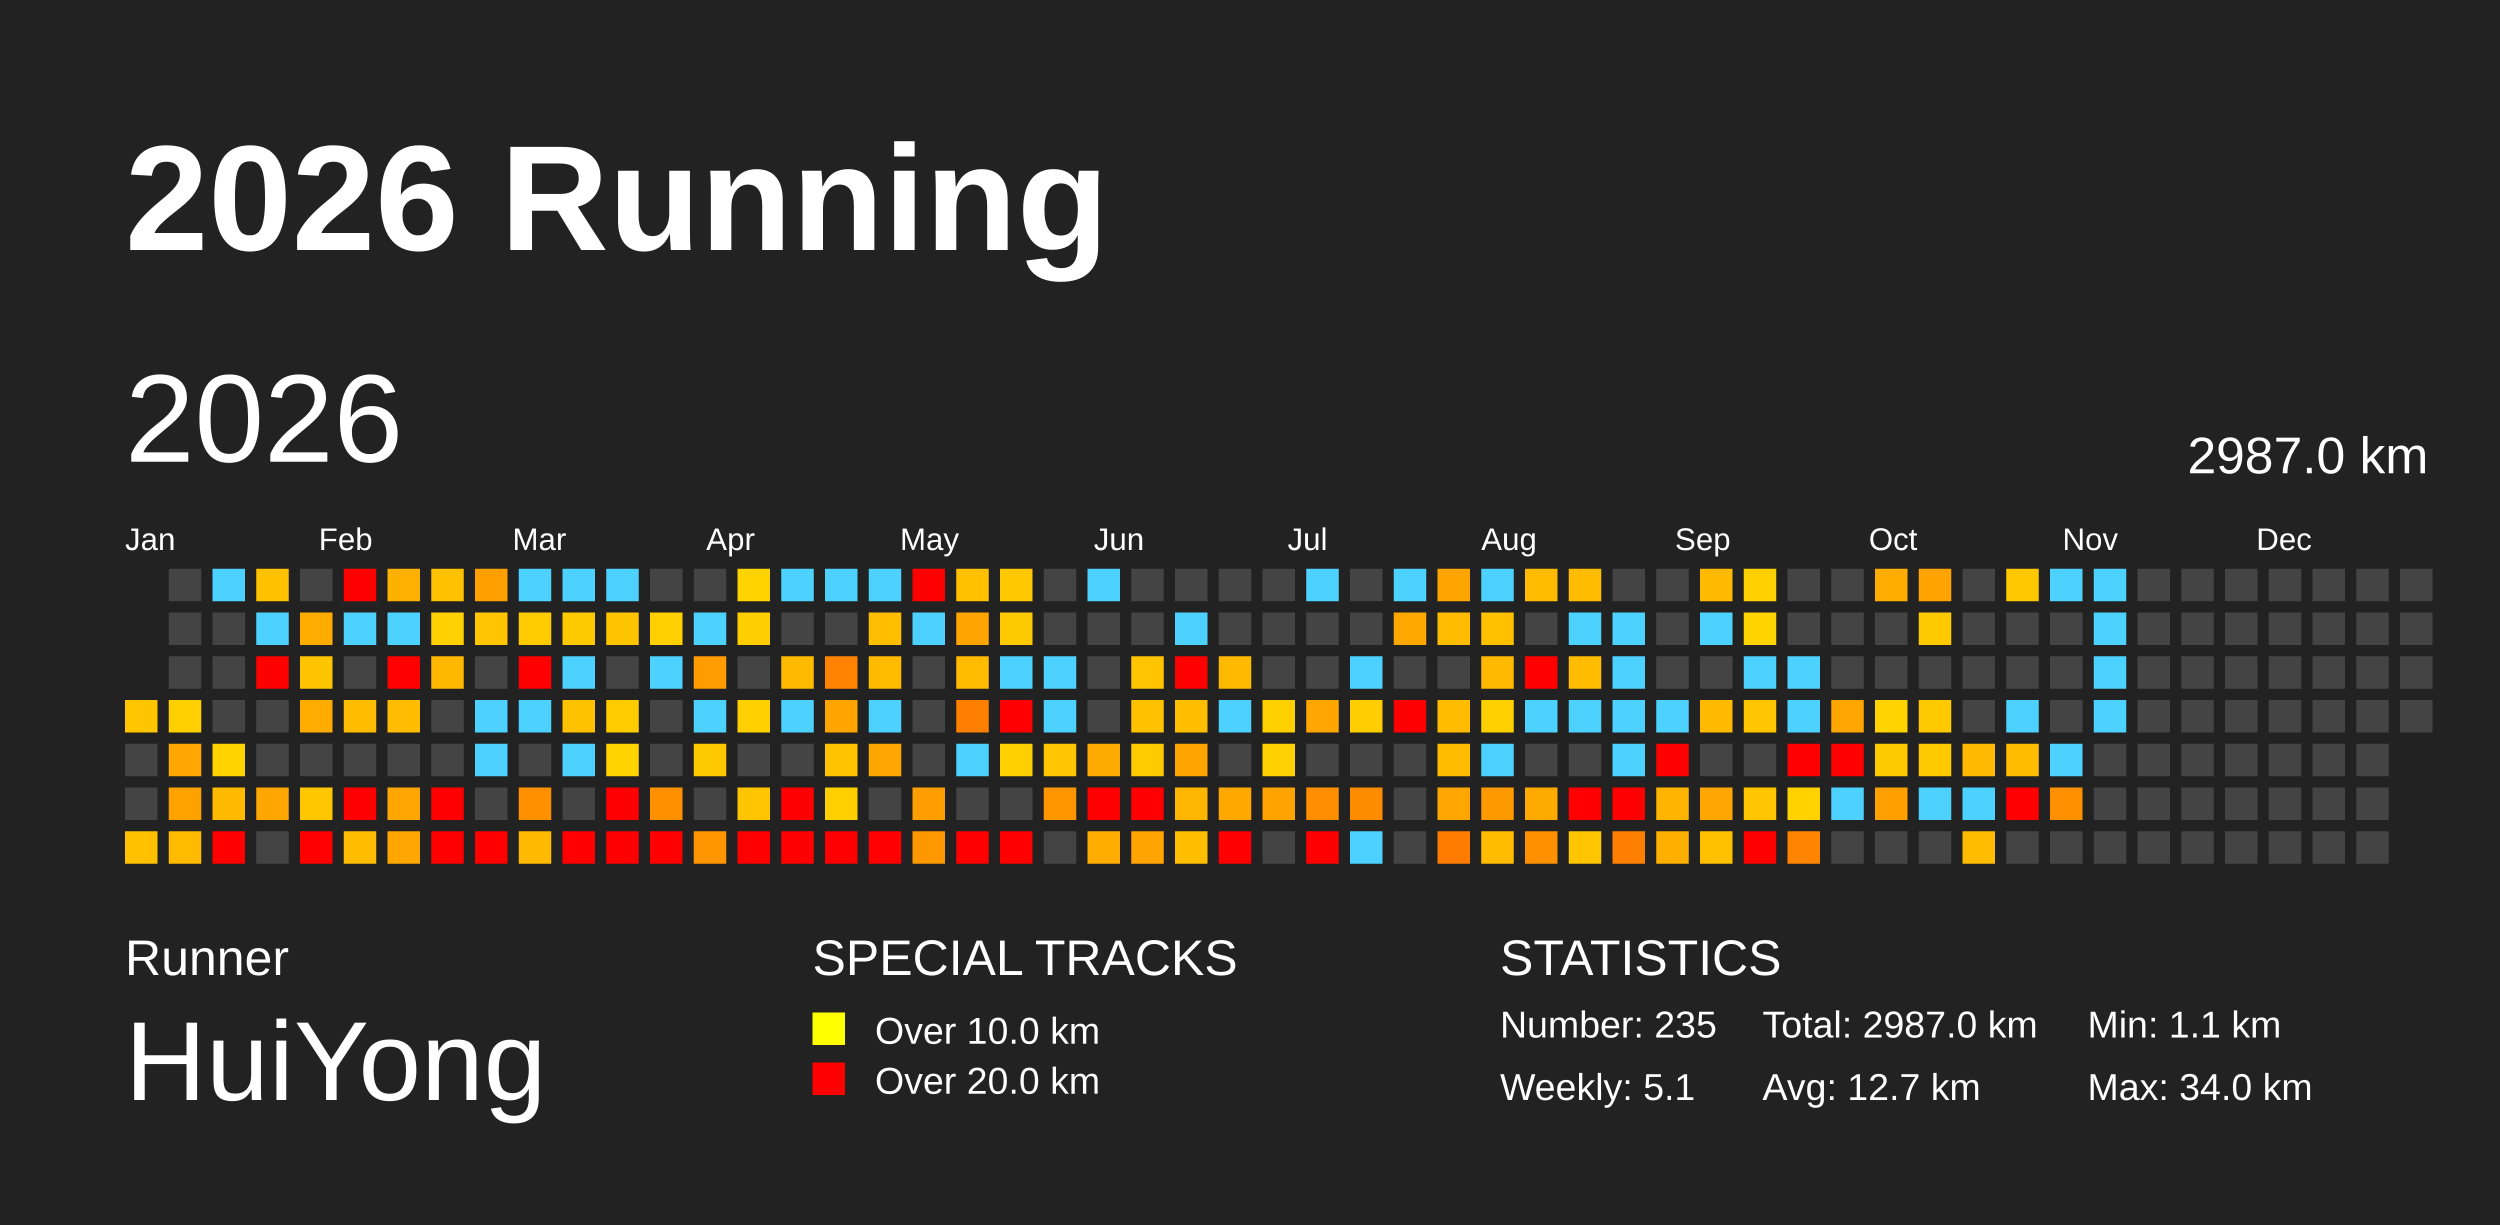
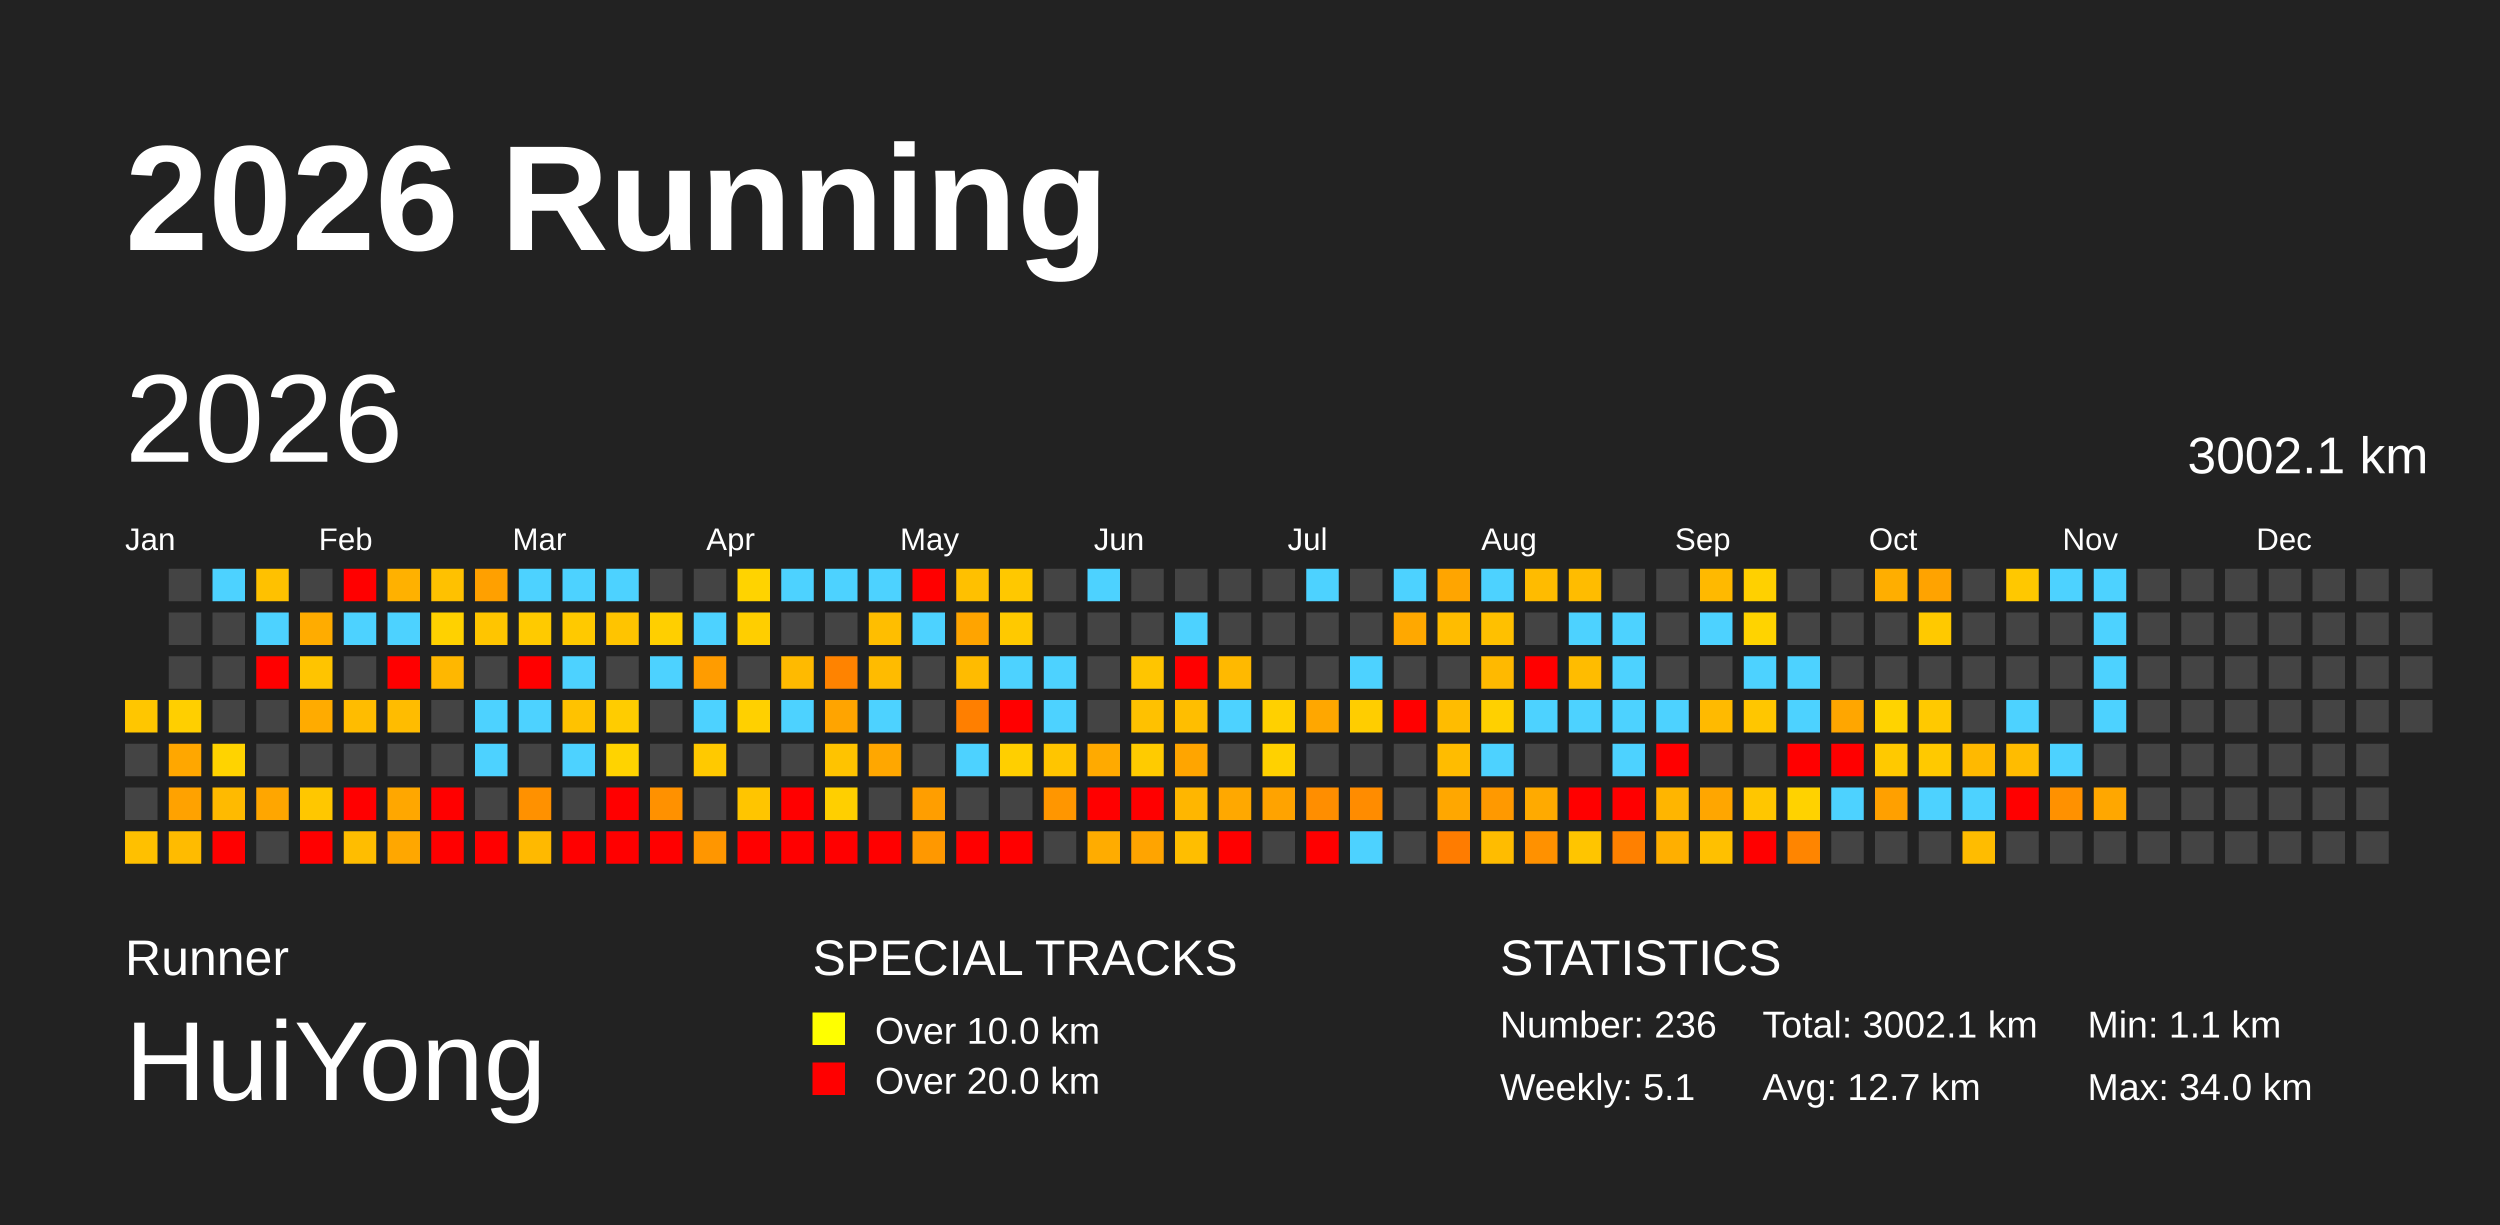
<svg xmlns="http://www.w3.org/2000/svg" baseProfile="full" height="98mm" version="1.1" viewBox="0,0,200,98" width="200mm">
  <defs />
  <rect fill="#222222" height="98" width="200" x="0" y="0" />
  <text fill="#FFFFFF" style="font-size:12px; font-family:Arial; font-weight:bold;" x="10" y="20">2026 Running</text>
  <text fill="#FFFFFF" style="font-size:4px; font-family:Arial" x="10" y="78">Runner</text>
  <text fill="#FFFFFF" style="font-size:9px; font-family:Arial" x="10" y="88">HuiYong</text>
  <text fill="#FFFFFF" style="font-size:4px; font-family:Arial" x="65" y="78">SPECIAL TRACKS</text>
  <rect fill="yellow" height="2.6" width="2.6" x="65" y="81" />
  <text fill="#FFFFFF" style="font-size:3px; font-family:Arial" x="70" y="83.5">Over 10.0 km</text>
  <rect fill="red" height="2.6" width="2.6" x="65" y="85" />
  <text fill="#FFFFFF" style="font-size:3px; font-family:Arial" x="70" y="87.5">Over 20.0 km</text>
  <text fill="#FFFFFF" style="font-size:4px; font-family:Arial" x="120" y="78">STATISTICS</text>
-   <text fill="#FFFFFF" style="font-size:3px; font-family:Arial" x="120" y="83">Number: 235</text>
+   <text fill="#FFFFFF" style="font-size:3px; font-family:Arial" x="120" y="83">Number: 236</text>
  <text fill="#FFFFFF" style="font-size:3px; font-family:Arial" x="120" y="88">Weekly: 5.1</text>
-   <text fill="#FFFFFF" style="font-size:3px; font-family:Arial" x="141" y="83">Total: 2987.0 km</text>
+   <text fill="#FFFFFF" style="font-size:3px; font-family:Arial" x="141" y="83">Total: 3002.1 km</text>
  <text fill="#FFFFFF" style="font-size:3px; font-family:Arial" x="141" y="88">Avg: 12.7 km</text>
  <text fill="#FFFFFF" style="font-size:3px; font-family:Arial" x="167" y="83">Min: 1.1 km</text>
  <text fill="#FFFFFF" style="font-size:3px; font-family:Arial" x="167" y="88">Max: 34.0 km</text>
  <text dominant-baseline="hanging" fill="#FFFFFF" style="font-size:10.0px; font-family:Arial;" x="10" y="30">2026</text>
-   <text dominant-baseline="hanging" fill="#FFFFFF" style="font-size:4.125px; font-family:Arial;" x="175" y="35">2987.0 km</text>
+   <text dominant-baseline="hanging" fill="#FFFFFF" style="font-size:4.125px; font-family:Arial;" x="175" y="35">3002.1 km</text>
  <text fill="#FFFFFF" style="font-size:2.5px; font-family:Arial" x="10.0" y="44">Jan</text>
  <text fill="#FFFFFF" style="font-size:2.5px; font-family:Arial" x="25.5" y="44">Feb</text>
  <text fill="#FFFFFF" style="font-size:2.5px; font-family:Arial" x="41.0" y="44">Mar</text>
  <text fill="#FFFFFF" style="font-size:2.5px; font-family:Arial" x="56.5" y="44">Apr</text>
  <text fill="#FFFFFF" style="font-size:2.5px; font-family:Arial" x="72.0" y="44">May</text>
  <text fill="#FFFFFF" style="font-size:2.5px; font-family:Arial" x="87.5" y="44">Jun</text>
  <text fill="#FFFFFF" style="font-size:2.5px; font-family:Arial" x="103.0" y="44">Jul</text>
  <text fill="#FFFFFF" style="font-size:2.5px; font-family:Arial" x="118.5" y="44">Aug</text>
  <text fill="#FFFFFF" style="font-size:2.5px; font-family:Arial" x="134.0" y="44">Sep</text>
  <text fill="#FFFFFF" style="font-size:2.5px; font-family:Arial" x="149.5" y="44">Oct</text>
  <text fill="#FFFFFF" style="font-size:2.5px; font-family:Arial" x="165.0" y="44">Nov</text>
  <text fill="#FFFFFF" style="font-size:2.5px; font-family:Arial" x="180.5" y="44">Dec</text>
  <rect fill="#ffc600" height="2.6" width="2.6" x="10.0" y="56.0" />
  <rect fill="#444444" height="2.6" width="2.6" x="10.0" y="59.5" />
  <rect fill="#444444" height="2.6" width="2.6" x="10.0" y="63.0" />
  <rect fill="#ffc000" height="2.6" width="2.6" x="10.0" y="66.5" />
  <rect fill="#444444" height="2.6" width="2.6" x="13.5" y="45.5" />
  <rect fill="#444444" height="2.6" width="2.6" x="13.5" y="49.0" />
  <rect fill="#444444" height="2.6" width="2.6" x="13.5" y="52.5" />
  <rect fill="#ffcf00" height="2.6" width="2.6" x="13.5" y="56.0" />
  <rect fill="#ffa700" height="2.6" width="2.6" x="13.5" y="59.5" />
  <rect fill="#ffa200" height="2.6" width="2.6" x="13.5" y="63.0" />
  <rect fill="#ffbb00" height="2.6" width="2.6" x="13.5" y="66.5" />
  <rect fill="#4dd2ff" height="2.6" width="2.6" x="17.0" y="45.5" />
  <rect fill="#444444" height="2.6" width="2.6" x="17.0" y="49.0" />
  <rect fill="#444444" height="2.6" width="2.6" x="17.0" y="52.5" />
  <rect fill="#444444" height="2.6" width="2.6" x="17.0" y="56.0" />
  <rect fill="#ffd300" height="2.6" width="2.6" x="17.0" y="59.5" />
  <rect fill="#ffba00" height="2.6" width="2.6" x="17.0" y="63.0" />
  <rect fill="red" height="2.6" width="2.6" x="17.0" y="66.5" />
  <rect fill="#ffc100" height="2.6" width="2.6" x="20.5" y="45.5" />
  <rect fill="#4dd2ff" height="2.6" width="2.6" x="20.5" y="49.0" />
  <rect fill="red" height="2.6" width="2.6" x="20.5" y="52.5" />
  <rect fill="#444444" height="2.6" width="2.6" x="20.5" y="56.0" />
  <rect fill="#444444" height="2.6" width="2.6" x="20.5" y="59.5" />
  <rect fill="#ffa600" height="2.6" width="2.6" x="20.5" y="63.0" />
  <rect fill="#444444" height="2.6" width="2.6" x="20.5" y="66.5" />
  <rect fill="#444444" height="2.6" width="2.6" x="24.0" y="45.5" />
  <rect fill="#ffac00" height="2.6" width="2.6" x="24.0" y="49.0" />
  <rect fill="#ffc400" height="2.6" width="2.6" x="24.0" y="52.5" />
  <rect fill="#ffab00" height="2.6" width="2.6" x="24.0" y="56.0" />
  <rect fill="#444444" height="2.6" width="2.6" x="24.0" y="59.5" />
  <rect fill="#ffc700" height="2.6" width="2.6" x="24.0" y="63.0" />
  <rect fill="red" height="2.6" width="2.6" x="24.0" y="66.5" />
  <rect fill="red" height="2.6" width="2.6" x="27.5" y="45.5" />
  <rect fill="#4dd2ff" height="2.6" width="2.6" x="27.5" y="49.0" />
  <rect fill="#444444" height="2.6" width="2.6" x="27.5" y="52.5" />
  <rect fill="#ffbc00" height="2.6" width="2.6" x="27.5" y="56.0" />
  <rect fill="#444444" height="2.6" width="2.6" x="27.5" y="59.5" />
  <rect fill="red" height="2.6" width="2.6" x="27.5" y="63.0" />
  <rect fill="#ffbd00" height="2.6" width="2.6" x="27.5" y="66.5" />
  <rect fill="#ffb100" height="2.6" width="2.6" x="31.0" y="45.5" />
  <rect fill="#4dd2ff" height="2.6" width="2.6" x="31.0" y="49.0" />
  <rect fill="red" height="2.6" width="2.6" x="31.0" y="52.5" />
  <rect fill="#ffbc00" height="2.6" width="2.6" x="31.0" y="56.0" />
  <rect fill="#444444" height="2.6" width="2.6" x="31.0" y="59.5" />
  <rect fill="#ffa700" height="2.6" width="2.6" x="31.0" y="63.0" />
  <rect fill="#ffa700" height="2.6" width="2.6" x="31.0" y="66.5" />
  <rect fill="#ffc100" height="2.6" width="2.6" x="34.5" y="45.5" />
  <rect fill="#ffd100" height="2.6" width="2.6" x="34.5" y="49.0" />
  <rect fill="#ffb700" height="2.6" width="2.6" x="34.5" y="52.5" />
  <rect fill="#444444" height="2.6" width="2.6" x="34.5" y="56.0" />
  <rect fill="#444444" height="2.6" width="2.6" x="34.5" y="59.5" />
  <rect fill="red" height="2.6" width="2.6" x="34.5" y="63.0" />
  <rect fill="red" height="2.6" width="2.6" x="34.5" y="66.5" />
  <rect fill="#ffa000" height="2.6" width="2.6" x="38.0" y="45.5" />
  <rect fill="#ffc500" height="2.6" width="2.6" x="38.0" y="49.0" />
  <rect fill="#444444" height="2.6" width="2.6" x="38.0" y="52.5" />
  <rect fill="#4dd2ff" height="2.6" width="2.6" x="38.0" y="56.0" />
  <rect fill="#4dd2ff" height="2.6" width="2.6" x="38.0" y="59.5" />
  <rect fill="#444444" height="2.6" width="2.6" x="38.0" y="63.0" />
  <rect fill="red" height="2.6" width="2.6" x="38.0" y="66.5" />
  <rect fill="#4dd2ff" height="2.6" width="2.6" x="41.5" y="45.5" />
  <rect fill="#ffca00" height="2.6" width="2.6" x="41.5" y="49.0" />
  <rect fill="red" height="2.6" width="2.6" x="41.5" y="52.5" />
  <rect fill="#4dd2ff" height="2.6" width="2.6" x="41.5" y="56.0" />
  <rect fill="#444444" height="2.6" width="2.6" x="41.5" y="59.5" />
  <rect fill="#ff9100" height="2.6" width="2.6" x="41.5" y="63.0" />
  <rect fill="#ffb900" height="2.6" width="2.6" x="41.5" y="66.5" />
  <rect fill="#4dd2ff" height="2.6" width="2.6" x="45.0" y="45.5" />
  <rect fill="#ffc900" height="2.6" width="2.6" x="45.0" y="49.0" />
  <rect fill="#4dd2ff" height="2.6" width="2.6" x="45.0" y="52.5" />
  <rect fill="#ffc200" height="2.6" width="2.6" x="45.0" y="56.0" />
  <rect fill="#4dd2ff" height="2.6" width="2.6" x="45.0" y="59.5" />
  <rect fill="#444444" height="2.6" width="2.6" x="45.0" y="63.0" />
  <rect fill="red" height="2.6" width="2.6" x="45.0" y="66.5" />
  <rect fill="#4dd2ff" height="2.6" width="2.6" x="48.5" y="45.5" />
  <rect fill="#ffc400" height="2.6" width="2.6" x="48.5" y="49.0" />
  <rect fill="#444444" height="2.6" width="2.6" x="48.5" y="52.5" />
  <rect fill="#ffcc00" height="2.6" width="2.6" x="48.5" y="56.0" />
  <rect fill="#ffd300" height="2.6" width="2.6" x="48.5" y="59.5" />
  <rect fill="red" height="2.6" width="2.6" x="48.5" y="63.0" />
  <rect fill="red" height="2.6" width="2.6" x="48.5" y="66.5" />
  <rect fill="#444444" height="2.6" width="2.6" x="52.0" y="45.5" />
  <rect fill="#ffcf00" height="2.6" width="2.6" x="52.0" y="49.0" />
  <rect fill="#4dd2ff" height="2.6" width="2.6" x="52.0" y="52.5" />
  <rect fill="#444444" height="2.6" width="2.6" x="52.0" y="56.0" />
  <rect fill="#444444" height="2.6" width="2.6" x="52.0" y="59.5" />
  <rect fill="#ff9100" height="2.6" width="2.6" x="52.0" y="63.0" />
  <rect fill="red" height="2.6" width="2.6" x="52.0" y="66.5" />
  <rect fill="#444444" height="2.6" width="2.6" x="55.5" y="45.5" />
  <rect fill="#4dd2ff" height="2.6" width="2.6" x="55.5" y="49.0" />
  <rect fill="#ff9c00" height="2.6" width="2.6" x="55.5" y="52.5" />
  <rect fill="#4dd2ff" height="2.6" width="2.6" x="55.5" y="56.0" />
  <rect fill="#ffc900" height="2.6" width="2.6" x="55.5" y="59.5" />
  <rect fill="#444444" height="2.6" width="2.6" x="55.5" y="63.0" />
  <rect fill="#ff9600" height="2.6" width="2.6" x="55.5" y="66.5" />
  <rect fill="#ffd300" height="2.6" width="2.6" x="59.0" y="45.5" />
  <rect fill="#ffce00" height="2.6" width="2.6" x="59.0" y="49.0" />
  <rect fill="#444444" height="2.6" width="2.6" x="59.0" y="52.5" />
  <rect fill="#ffd000" height="2.6" width="2.6" x="59.0" y="56.0" />
  <rect fill="#444444" height="2.6" width="2.6" x="59.0" y="59.5" />
  <rect fill="#ffc500" height="2.6" width="2.6" x="59.0" y="63.0" />
  <rect fill="red" height="2.6" width="2.6" x="59.0" y="66.5" />
  <rect fill="#4dd2ff" height="2.6" width="2.6" x="62.5" y="45.5" />
  <rect fill="#444444" height="2.6" width="2.6" x="62.5" y="49.0" />
  <rect fill="#ffba00" height="2.6" width="2.6" x="62.5" y="52.5" />
  <rect fill="#4dd2ff" height="2.6" width="2.6" x="62.5" y="56.0" />
  <rect fill="#444444" height="2.6" width="2.6" x="62.5" y="59.5" />
  <rect fill="red" height="2.6" width="2.6" x="62.5" y="63.0" />
  <rect fill="red" height="2.6" width="2.6" x="62.5" y="66.5" />
  <rect fill="#4dd2ff" height="2.6" width="2.6" x="66.0" y="45.5" />
  <rect fill="#444444" height="2.6" width="2.6" x="66.0" y="49.0" />
  <rect fill="#ff8300" height="2.6" width="2.6" x="66.0" y="52.5" />
  <rect fill="#ffa400" height="2.6" width="2.6" x="66.0" y="56.0" />
  <rect fill="#ffc300" height="2.6" width="2.6" x="66.0" y="59.5" />
  <rect fill="#ffcf00" height="2.6" width="2.6" x="66.0" y="63.0" />
  <rect fill="red" height="2.6" width="2.6" x="66.0" y="66.5" />
  <rect fill="#4dd2ff" height="2.6" width="2.6" x="69.5" y="45.5" />
  <rect fill="#ffbe00" height="2.6" width="2.6" x="69.5" y="49.0" />
  <rect fill="#ffbb00" height="2.6" width="2.6" x="69.5" y="52.5" />
  <rect fill="#4dd2ff" height="2.6" width="2.6" x="69.5" y="56.0" />
  <rect fill="#ffa700" height="2.6" width="2.6" x="69.5" y="59.5" />
  <rect fill="#444444" height="2.6" width="2.6" x="69.5" y="63.0" />
  <rect fill="red" height="2.6" width="2.6" x="69.5" y="66.5" />
  <rect fill="red" height="2.6" width="2.6" x="73.0" y="45.5" />
  <rect fill="#4dd2ff" height="2.6" width="2.6" x="73.0" y="49.0" />
  <rect fill="#444444" height="2.6" width="2.6" x="73.0" y="52.5" />
  <rect fill="#444444" height="2.6" width="2.6" x="73.0" y="56.0" />
  <rect fill="#444444" height="2.6" width="2.6" x="73.0" y="59.5" />
  <rect fill="#ff9e00" height="2.6" width="2.6" x="73.0" y="63.0" />
  <rect fill="#ff9800" height="2.6" width="2.6" x="73.0" y="66.5" />
  <rect fill="#ffc000" height="2.6" width="2.6" x="76.5" y="45.5" />
  <rect fill="#ffa400" height="2.6" width="2.6" x="76.5" y="49.0" />
  <rect fill="#ffbb00" height="2.6" width="2.6" x="76.5" y="52.5" />
  <rect fill="#ff7f00" height="2.6" width="2.6" x="76.5" y="56.0" />
  <rect fill="#4dd2ff" height="2.6" width="2.6" x="76.5" y="59.5" />
  <rect fill="#444444" height="2.6" width="2.6" x="76.5" y="63.0" />
  <rect fill="red" height="2.6" width="2.6" x="76.5" y="66.5" />
  <rect fill="#ffc800" height="2.6" width="2.6" x="80.0" y="45.5" />
  <rect fill="#ffc900" height="2.6" width="2.6" x="80.0" y="49.0" />
  <rect fill="#4dd2ff" height="2.6" width="2.6" x="80.0" y="52.5" />
  <rect fill="red" height="2.6" width="2.6" x="80.0" y="56.0" />
  <rect fill="#ffcf00" height="2.6" width="2.6" x="80.0" y="59.5" />
  <rect fill="#444444" height="2.6" width="2.6" x="80.0" y="63.0" />
  <rect fill="red" height="2.6" width="2.6" x="80.0" y="66.5" />
  <rect fill="#444444" height="2.6" width="2.6" x="83.5" y="45.5" />
  <rect fill="#444444" height="2.6" width="2.6" x="83.5" y="49.0" />
  <rect fill="#4dd2ff" height="2.6" width="2.6" x="83.5" y="52.5" />
  <rect fill="#4dd2ff" height="2.6" width="2.6" x="83.5" y="56.0" />
  <rect fill="#ffc500" height="2.6" width="2.6" x="83.5" y="59.5" />
  <rect fill="#ff9600" height="2.6" width="2.6" x="83.5" y="63.0" />
  <rect fill="#444444" height="2.6" width="2.6" x="83.5" y="66.5" />
  <rect fill="#4dd2ff" height="2.6" width="2.6" x="87.0" y="45.5" />
  <rect fill="#444444" height="2.6" width="2.6" x="87.0" y="49.0" />
  <rect fill="#444444" height="2.6" width="2.6" x="87.0" y="52.5" />
  <rect fill="#444444" height="2.6" width="2.6" x="87.0" y="56.0" />
  <rect fill="#ffaa00" height="2.6" width="2.6" x="87.0" y="59.5" />
  <rect fill="red" height="2.6" width="2.6" x="87.0" y="63.0" />
  <rect fill="#ffac00" height="2.6" width="2.6" x="87.0" y="66.5" />
  <rect fill="#444444" height="2.6" width="2.6" x="90.5" y="45.5" />
  <rect fill="#444444" height="2.6" width="2.6" x="90.5" y="49.0" />
  <rect fill="#ffc500" height="2.6" width="2.6" x="90.5" y="52.5" />
  <rect fill="#ffc100" height="2.6" width="2.6" x="90.5" y="56.0" />
  <rect fill="#ffcb00" height="2.6" width="2.6" x="90.5" y="59.5" />
  <rect fill="red" height="2.6" width="2.6" x="90.5" y="63.0" />
  <rect fill="#ffa400" height="2.6" width="2.6" x="90.5" y="66.5" />
  <rect fill="#444444" height="2.6" width="2.6" x="94.0" y="45.5" />
  <rect fill="#4dd2ff" height="2.6" width="2.6" x="94.0" y="49.0" />
  <rect fill="red" height="2.6" width="2.6" x="94.0" y="52.5" />
  <rect fill="#ffbe00" height="2.6" width="2.6" x="94.0" y="56.0" />
  <rect fill="#ffa500" height="2.6" width="2.6" x="94.0" y="59.5" />
  <rect fill="#ffb600" height="2.6" width="2.6" x="94.0" y="63.0" />
  <rect fill="#ffbe00" height="2.6" width="2.6" x="94.0" y="66.5" />
  <rect fill="#444444" height="2.6" width="2.6" x="97.5" y="45.5" />
  <rect fill="#444444" height="2.6" width="2.6" x="97.5" y="49.0" />
  <rect fill="#ffb900" height="2.6" width="2.6" x="97.5" y="52.5" />
  <rect fill="#4dd2ff" height="2.6" width="2.6" x="97.5" y="56.0" />
  <rect fill="#444444" height="2.6" width="2.6" x="97.5" y="59.5" />
  <rect fill="#ffa800" height="2.6" width="2.6" x="97.5" y="63.0" />
  <rect fill="red" height="2.6" width="2.6" x="97.5" y="66.5" />
  <rect fill="#444444" height="2.6" width="2.6" x="101.0" y="45.5" />
  <rect fill="#444444" height="2.6" width="2.6" x="101.0" y="49.0" />
  <rect fill="#444444" height="2.6" width="2.6" x="101.0" y="52.5" />
  <rect fill="#ffd000" height="2.6" width="2.6" x="101.0" y="56.0" />
  <rect fill="#ffd100" height="2.6" width="2.6" x="101.0" y="59.5" />
  <rect fill="#ffa300" height="2.6" width="2.6" x="101.0" y="63.0" />
  <rect fill="#444444" height="2.6" width="2.6" x="101.0" y="66.5" />
  <rect fill="#4dd2ff" height="2.6" width="2.6" x="104.5" y="45.5" />
  <rect fill="#444444" height="2.6" width="2.6" x="104.5" y="49.0" />
  <rect fill="#444444" height="2.6" width="2.6" x="104.5" y="52.5" />
  <rect fill="#ffa700" height="2.6" width="2.6" x="104.5" y="56.0" />
  <rect fill="#444444" height="2.6" width="2.6" x="104.5" y="59.5" />
  <rect fill="#ff8e00" height="2.6" width="2.6" x="104.5" y="63.0" />
  <rect fill="red" height="2.6" width="2.6" x="104.5" y="66.5" />
  <rect fill="#444444" height="2.6" width="2.6" x="108.0" y="45.5" />
  <rect fill="#444444" height="2.6" width="2.6" x="108.0" y="49.0" />
  <rect fill="#4dd2ff" height="2.6" width="2.6" x="108.0" y="52.5" />
  <rect fill="#ffcd00" height="2.6" width="2.6" x="108.0" y="56.0" />
  <rect fill="#444444" height="2.6" width="2.6" x="108.0" y="59.5" />
  <rect fill="#ff8c00" height="2.6" width="2.6" x="108.0" y="63.0" />
  <rect fill="#4dd2ff" height="2.6" width="2.6" x="108.0" y="66.5" />
  <rect fill="#4dd2ff" height="2.6" width="2.6" x="111.5" y="45.5" />
  <rect fill="#ffa800" height="2.6" width="2.6" x="111.5" y="49.0" />
  <rect fill="#444444" height="2.6" width="2.6" x="111.5" y="52.5" />
  <rect fill="red" height="2.6" width="2.6" x="111.5" y="56.0" />
  <rect fill="#444444" height="2.6" width="2.6" x="111.5" y="59.5" />
  <rect fill="#444444" height="2.6" width="2.6" x="111.5" y="63.0" />
  <rect fill="#444444" height="2.6" width="2.6" x="111.5" y="66.5" />
  <rect fill="#ffa500" height="2.6" width="2.6" x="115.0" y="45.5" />
  <rect fill="#ffbc00" height="2.6" width="2.6" x="115.0" y="49.0" />
  <rect fill="#444444" height="2.6" width="2.6" x="115.0" y="52.5" />
  <rect fill="#ffbc00" height="2.6" width="2.6" x="115.0" y="56.0" />
  <rect fill="#ffbc00" height="2.6" width="2.6" x="115.0" y="59.5" />
  <rect fill="#ffa700" height="2.6" width="2.6" x="115.0" y="63.0" />
  <rect fill="#ff7c00" height="2.6" width="2.6" x="115.0" y="66.5" />
  <rect fill="#4dd2ff" height="2.6" width="2.6" x="118.5" y="45.5" />
  <rect fill="#ffc000" height="2.6" width="2.6" x="118.5" y="49.0" />
  <rect fill="#ffb900" height="2.6" width="2.6" x="118.5" y="52.5" />
  <rect fill="#ffd000" height="2.6" width="2.6" x="118.5" y="56.0" />
  <rect fill="#4dd2ff" height="2.6" width="2.6" x="118.5" y="59.5" />
  <rect fill="#ff9900" height="2.6" width="2.6" x="118.5" y="63.0" />
  <rect fill="#ffbc00" height="2.6" width="2.6" x="118.5" y="66.5" />
  <rect fill="#ffbb00" height="2.6" width="2.6" x="122.0" y="45.5" />
  <rect fill="#444444" height="2.6" width="2.6" x="122.0" y="49.0" />
  <rect fill="red" height="2.6" width="2.6" x="122.0" y="52.5" />
  <rect fill="#4dd2ff" height="2.6" width="2.6" x="122.0" y="56.0" />
  <rect fill="#444444" height="2.6" width="2.6" x="122.0" y="59.5" />
  <rect fill="#ffaa00" height="2.6" width="2.6" x="122.0" y="63.0" />
  <rect fill="#ff9100" height="2.6" width="2.6" x="122.0" y="66.5" />
  <rect fill="#ffbc00" height="2.6" width="2.6" x="125.5" y="45.5" />
  <rect fill="#4dd2ff" height="2.6" width="2.6" x="125.5" y="49.0" />
  <rect fill="#ffbc00" height="2.6" width="2.6" x="125.5" y="52.5" />
  <rect fill="#4dd2ff" height="2.6" width="2.6" x="125.5" y="56.0" />
  <rect fill="#444444" height="2.6" width="2.6" x="125.5" y="59.5" />
  <rect fill="red" height="2.6" width="2.6" x="125.5" y="63.0" />
  <rect fill="#ffc500" height="2.6" width="2.6" x="125.5" y="66.5" />
  <rect fill="#444444" height="2.6" width="2.6" x="129.0" y="45.5" />
  <rect fill="#4dd2ff" height="2.6" width="2.6" x="129.0" y="49.0" />
  <rect fill="#4dd2ff" height="2.6" width="2.6" x="129.0" y="52.5" />
  <rect fill="#4dd2ff" height="2.6" width="2.6" x="129.0" y="56.0" />
  <rect fill="#4dd2ff" height="2.6" width="2.6" x="129.0" y="59.5" />
  <rect fill="red" height="2.6" width="2.6" x="129.0" y="63.0" />
  <rect fill="#ff8000" height="2.6" width="2.6" x="129.0" y="66.5" />
  <rect fill="#444444" height="2.6" width="2.6" x="132.5" y="45.5" />
  <rect fill="#444444" height="2.6" width="2.6" x="132.5" y="49.0" />
  <rect fill="#444444" height="2.6" width="2.6" x="132.5" y="52.5" />
  <rect fill="#4dd2ff" height="2.6" width="2.6" x="132.5" y="56.0" />
  <rect fill="red" height="2.6" width="2.6" x="132.5" y="59.5" />
  <rect fill="#ffb500" height="2.6" width="2.6" x="132.5" y="63.0" />
  <rect fill="#ffaf00" height="2.6" width="2.6" x="132.5" y="66.5" />
  <rect fill="#ffb900" height="2.6" width="2.6" x="136.0" y="45.5" />
  <rect fill="#4dd2ff" height="2.6" width="2.6" x="136.0" y="49.0" />
  <rect fill="#444444" height="2.6" width="2.6" x="136.0" y="52.5" />
  <rect fill="#ffba00" height="2.6" width="2.6" x="136.0" y="56.0" />
  <rect fill="#444444" height="2.6" width="2.6" x="136.0" y="59.5" />
  <rect fill="#ffa600" height="2.6" width="2.6" x="136.0" y="63.0" />
  <rect fill="#ffc000" height="2.6" width="2.6" x="136.0" y="66.5" />
  <rect fill="#ffd000" height="2.6" width="2.6" x="139.5" y="45.5" />
  <rect fill="#ffd300" height="2.6" width="2.6" x="139.5" y="49.0" />
  <rect fill="#4dd2ff" height="2.6" width="2.6" x="139.5" y="52.5" />
  <rect fill="#ffc600" height="2.6" width="2.6" x="139.5" y="56.0" />
  <rect fill="#444444" height="2.6" width="2.6" x="139.5" y="59.5" />
  <rect fill="#ffc600" height="2.6" width="2.6" x="139.5" y="63.0" />
  <rect fill="red" height="2.6" width="2.6" x="139.5" y="66.5" />
  <rect fill="#444444" height="2.6" width="2.6" x="143.0" y="45.5" />
  <rect fill="#444444" height="2.6" width="2.6" x="143.0" y="49.0" />
  <rect fill="#4dd2ff" height="2.6" width="2.6" x="143.0" y="52.5" />
  <rect fill="#4dd2ff" height="2.6" width="2.6" x="143.0" y="56.0" />
  <rect fill="red" height="2.6" width="2.6" x="143.0" y="59.5" />
  <rect fill="#ffd200" height="2.6" width="2.6" x="143.0" y="63.0" />
  <rect fill="#ff8500" height="2.6" width="2.6" x="143.0" y="66.5" />
  <rect fill="#444444" height="2.6" width="2.6" x="146.5" y="45.5" />
  <rect fill="#444444" height="2.6" width="2.6" x="146.5" y="49.0" />
  <rect fill="#444444" height="2.6" width="2.6" x="146.5" y="52.5" />
  <rect fill="#ffa600" height="2.6" width="2.6" x="146.5" y="56.0" />
  <rect fill="red" height="2.6" width="2.6" x="146.5" y="59.5" />
  <rect fill="#4dd2ff" height="2.6" width="2.6" x="146.5" y="63.0" />
  <rect fill="#444444" height="2.6" width="2.6" x="146.5" y="66.5" />
  <rect fill="#ffae00" height="2.6" width="2.6" x="150.0" y="45.5" />
  <rect fill="#444444" height="2.6" width="2.6" x="150.0" y="49.0" />
  <rect fill="#444444" height="2.6" width="2.6" x="150.0" y="52.5" />
  <rect fill="#ffd300" height="2.6" width="2.6" x="150.0" y="56.0" />
  <rect fill="#ffc900" height="2.6" width="2.6" x="150.0" y="59.5" />
  <rect fill="#ffa000" height="2.6" width="2.6" x="150.0" y="63.0" />
  <rect fill="#444444" height="2.6" width="2.6" x="150.0" y="66.5" />
  <rect fill="#ffa300" height="2.6" width="2.6" x="153.5" y="45.5" />
  <rect fill="#ffc900" height="2.6" width="2.6" x="153.5" y="49.0" />
  <rect fill="#444444" height="2.6" width="2.6" x="153.5" y="52.5" />
  <rect fill="#ffc900" height="2.6" width="2.6" x="153.5" y="56.0" />
  <rect fill="#ffc900" height="2.6" width="2.6" x="153.5" y="59.5" />
  <rect fill="#4dd2ff" height="2.6" width="2.6" x="153.5" y="63.0" />
  <rect fill="#444444" height="2.6" width="2.6" x="153.5" y="66.5" />
  <rect fill="#444444" height="2.6" width="2.6" x="157.0" y="45.5" />
  <rect fill="#444444" height="2.6" width="2.6" x="157.0" y="49.0" />
  <rect fill="#444444" height="2.6" width="2.6" x="157.0" y="52.5" />
  <rect fill="#444444" height="2.6" width="2.6" x="157.0" y="56.0" />
  <rect fill="#ffb900" height="2.6" width="2.6" x="157.0" y="59.5" />
  <rect fill="#4dd2ff" height="2.6" width="2.6" x="157.0" y="63.0" />
  <rect fill="#ffbc00" height="2.6" width="2.6" x="157.0" y="66.5" />
  <rect fill="#ffc800" height="2.6" width="2.6" x="160.5" y="45.5" />
  <rect fill="#444444" height="2.6" width="2.6" x="160.5" y="49.0" />
  <rect fill="#444444" height="2.6" width="2.6" x="160.5" y="52.5" />
  <rect fill="#4dd2ff" height="2.6" width="2.6" x="160.5" y="56.0" />
  <rect fill="#ffbc00" height="2.6" width="2.6" x="160.5" y="59.5" />
  <rect fill="red" height="2.6" width="2.6" x="160.5" y="63.0" />
  <rect fill="#444444" height="2.6" width="2.6" x="160.5" y="66.5" />
  <rect fill="#4dd2ff" height="2.6" width="2.6" x="164.0" y="45.5" />
  <rect fill="#444444" height="2.6" width="2.6" x="164.0" y="49.0" />
  <rect fill="#444444" height="2.6" width="2.6" x="164.0" y="52.5" />
  <rect fill="#444444" height="2.6" width="2.6" x="164.0" y="56.0" />
  <rect fill="#4dd2ff" height="2.6" width="2.6" x="164.0" y="59.5" />
  <rect fill="#ff9100" height="2.6" width="2.6" x="164.0" y="63.0" />
  <rect fill="#444444" height="2.6" width="2.6" x="164.0" y="66.5" />
  <rect fill="#4dd2ff" height="2.6" width="2.6" x="167.5" y="45.5" />
  <rect fill="#4dd2ff" height="2.6" width="2.6" x="167.5" y="49.0" />
  <rect fill="#4dd2ff" height="2.6" width="2.6" x="167.5" y="52.5" />
  <rect fill="#4dd2ff" height="2.6" width="2.6" x="167.5" y="56.0" />
  <rect fill="#444444" height="2.6" width="2.6" x="167.5" y="59.5" />
-   <rect fill="#444444" height="2.6" width="2.6" x="167.5" y="63.0" />
+   <rect fill="#ffa700" height="2.6" width="2.6" x="167.5" y="63.0" />
  <rect fill="#444444" height="2.6" width="2.6" x="167.5" y="66.5" />
  <rect fill="#444444" height="2.6" width="2.6" x="171.0" y="45.5" />
  <rect fill="#444444" height="2.6" width="2.6" x="171.0" y="49.0" />
  <rect fill="#444444" height="2.6" width="2.6" x="171.0" y="52.5" />
  <rect fill="#444444" height="2.6" width="2.6" x="171.0" y="56.0" />
  <rect fill="#444444" height="2.6" width="2.6" x="171.0" y="59.5" />
  <rect fill="#444444" height="2.6" width="2.6" x="171.0" y="63.0" />
  <rect fill="#444444" height="2.6" width="2.6" x="171.0" y="66.5" />
  <rect fill="#444444" height="2.6" width="2.6" x="174.5" y="45.5" />
  <rect fill="#444444" height="2.6" width="2.6" x="174.5" y="49.0" />
  <rect fill="#444444" height="2.6" width="2.6" x="174.5" y="52.5" />
  <rect fill="#444444" height="2.6" width="2.6" x="174.5" y="56.0" />
  <rect fill="#444444" height="2.6" width="2.6" x="174.5" y="59.5" />
  <rect fill="#444444" height="2.6" width="2.6" x="174.5" y="63.0" />
  <rect fill="#444444" height="2.6" width="2.6" x="174.5" y="66.5" />
  <rect fill="#444444" height="2.6" width="2.6" x="178.0" y="45.5" />
  <rect fill="#444444" height="2.6" width="2.6" x="178.0" y="49.0" />
  <rect fill="#444444" height="2.6" width="2.6" x="178.0" y="52.5" />
  <rect fill="#444444" height="2.6" width="2.6" x="178.0" y="56.0" />
  <rect fill="#444444" height="2.6" width="2.6" x="178.0" y="59.5" />
  <rect fill="#444444" height="2.6" width="2.6" x="178.0" y="63.0" />
  <rect fill="#444444" height="2.6" width="2.6" x="178.0" y="66.5" />
  <rect fill="#444444" height="2.6" width="2.6" x="181.5" y="45.5" />
  <rect fill="#444444" height="2.6" width="2.6" x="181.5" y="49.0" />
  <rect fill="#444444" height="2.6" width="2.6" x="181.5" y="52.5" />
  <rect fill="#444444" height="2.6" width="2.6" x="181.5" y="56.0" />
  <rect fill="#444444" height="2.6" width="2.6" x="181.5" y="59.5" />
  <rect fill="#444444" height="2.6" width="2.6" x="181.5" y="63.0" />
  <rect fill="#444444" height="2.6" width="2.6" x="181.5" y="66.5" />
  <rect fill="#444444" height="2.6" width="2.6" x="185.0" y="45.5" />
  <rect fill="#444444" height="2.6" width="2.6" x="185.0" y="49.0" />
  <rect fill="#444444" height="2.6" width="2.6" x="185.0" y="52.5" />
  <rect fill="#444444" height="2.6" width="2.6" x="185.0" y="56.0" />
  <rect fill="#444444" height="2.6" width="2.6" x="185.0" y="59.5" />
  <rect fill="#444444" height="2.6" width="2.6" x="185.0" y="63.0" />
  <rect fill="#444444" height="2.6" width="2.6" x="185.0" y="66.5" />
  <rect fill="#444444" height="2.6" width="2.6" x="188.5" y="45.5" />
  <rect fill="#444444" height="2.6" width="2.6" x="188.5" y="49.0" />
  <rect fill="#444444" height="2.6" width="2.6" x="188.5" y="52.5" />
  <rect fill="#444444" height="2.6" width="2.6" x="188.5" y="56.0" />
  <rect fill="#444444" height="2.6" width="2.6" x="188.5" y="59.5" />
  <rect fill="#444444" height="2.6" width="2.6" x="188.5" y="63.0" />
  <rect fill="#444444" height="2.6" width="2.6" x="188.5" y="66.5" />
  <rect fill="#444444" height="2.6" width="2.6" x="192.0" y="45.5" />
  <rect fill="#444444" height="2.6" width="2.6" x="192.0" y="49.0" />
  <rect fill="#444444" height="2.6" width="2.6" x="192.0" y="52.5" />
  <rect fill="#444444" height="2.6" width="2.6" x="192.0" y="56.0" />
</svg>
